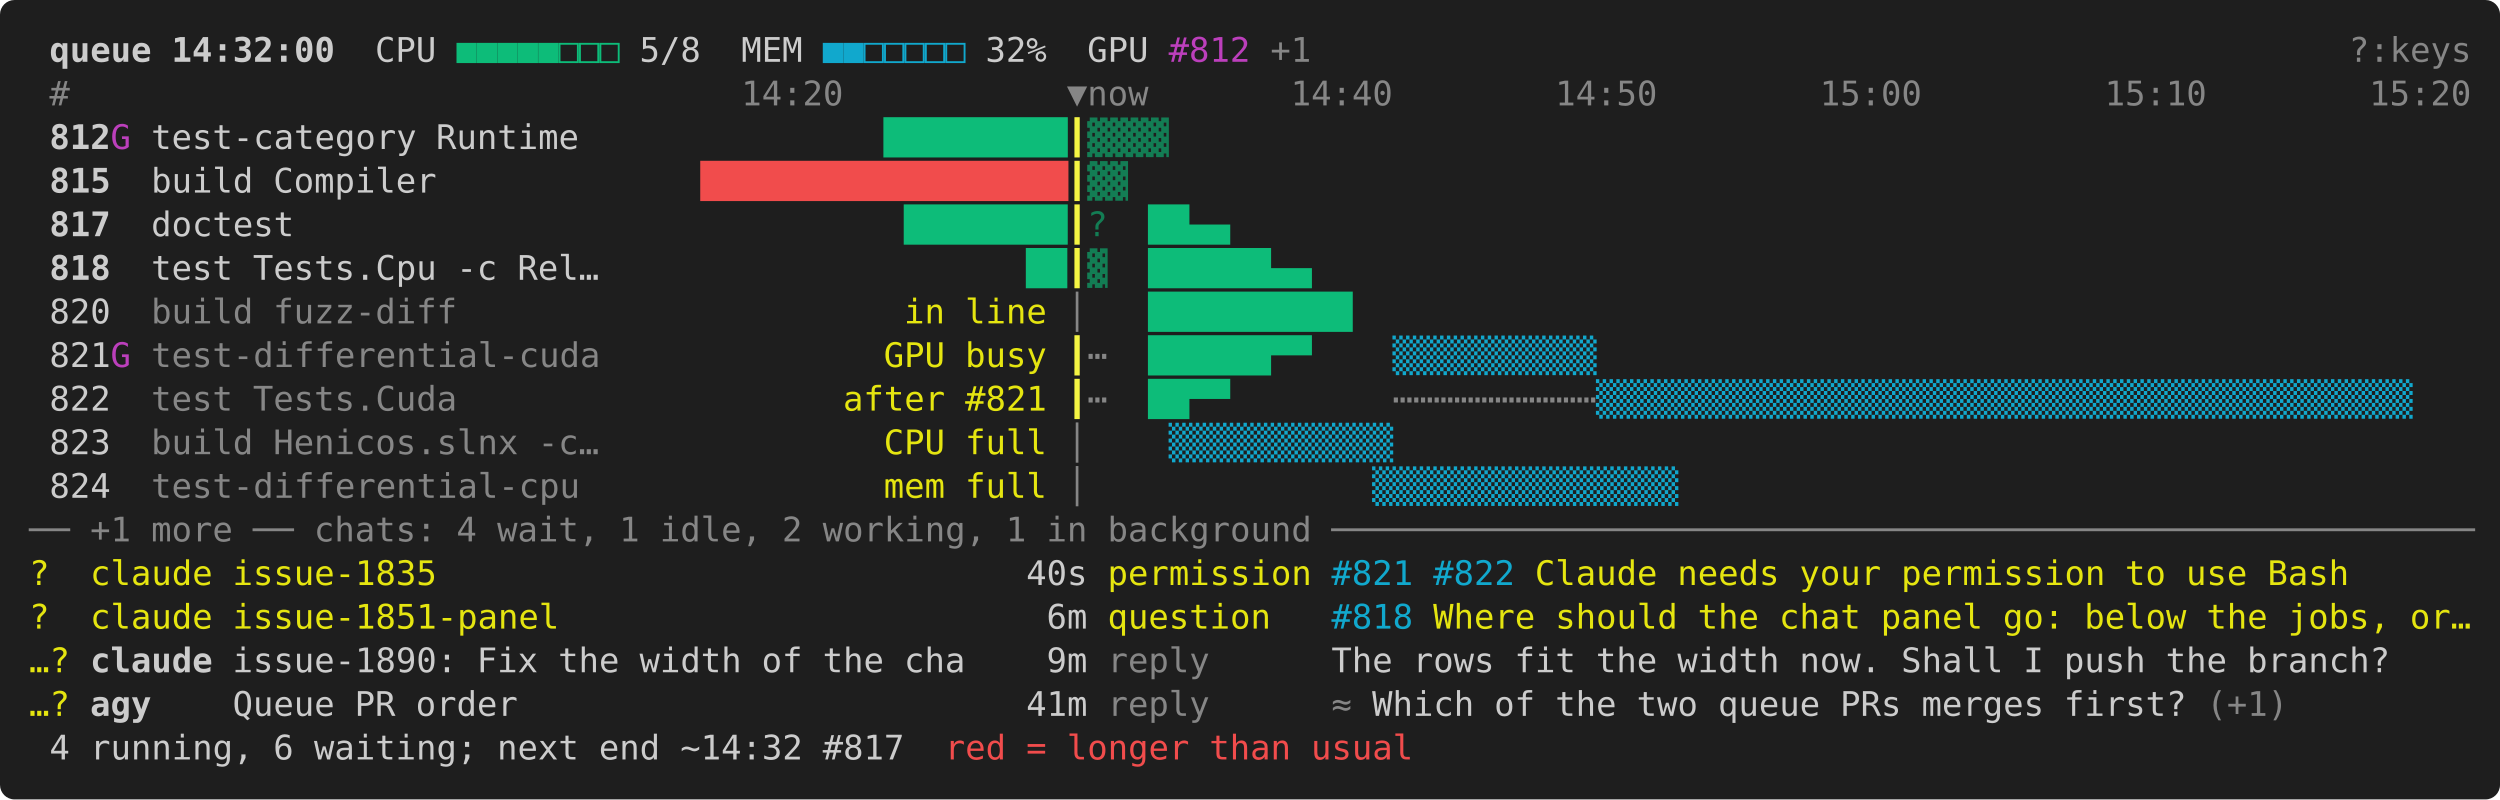
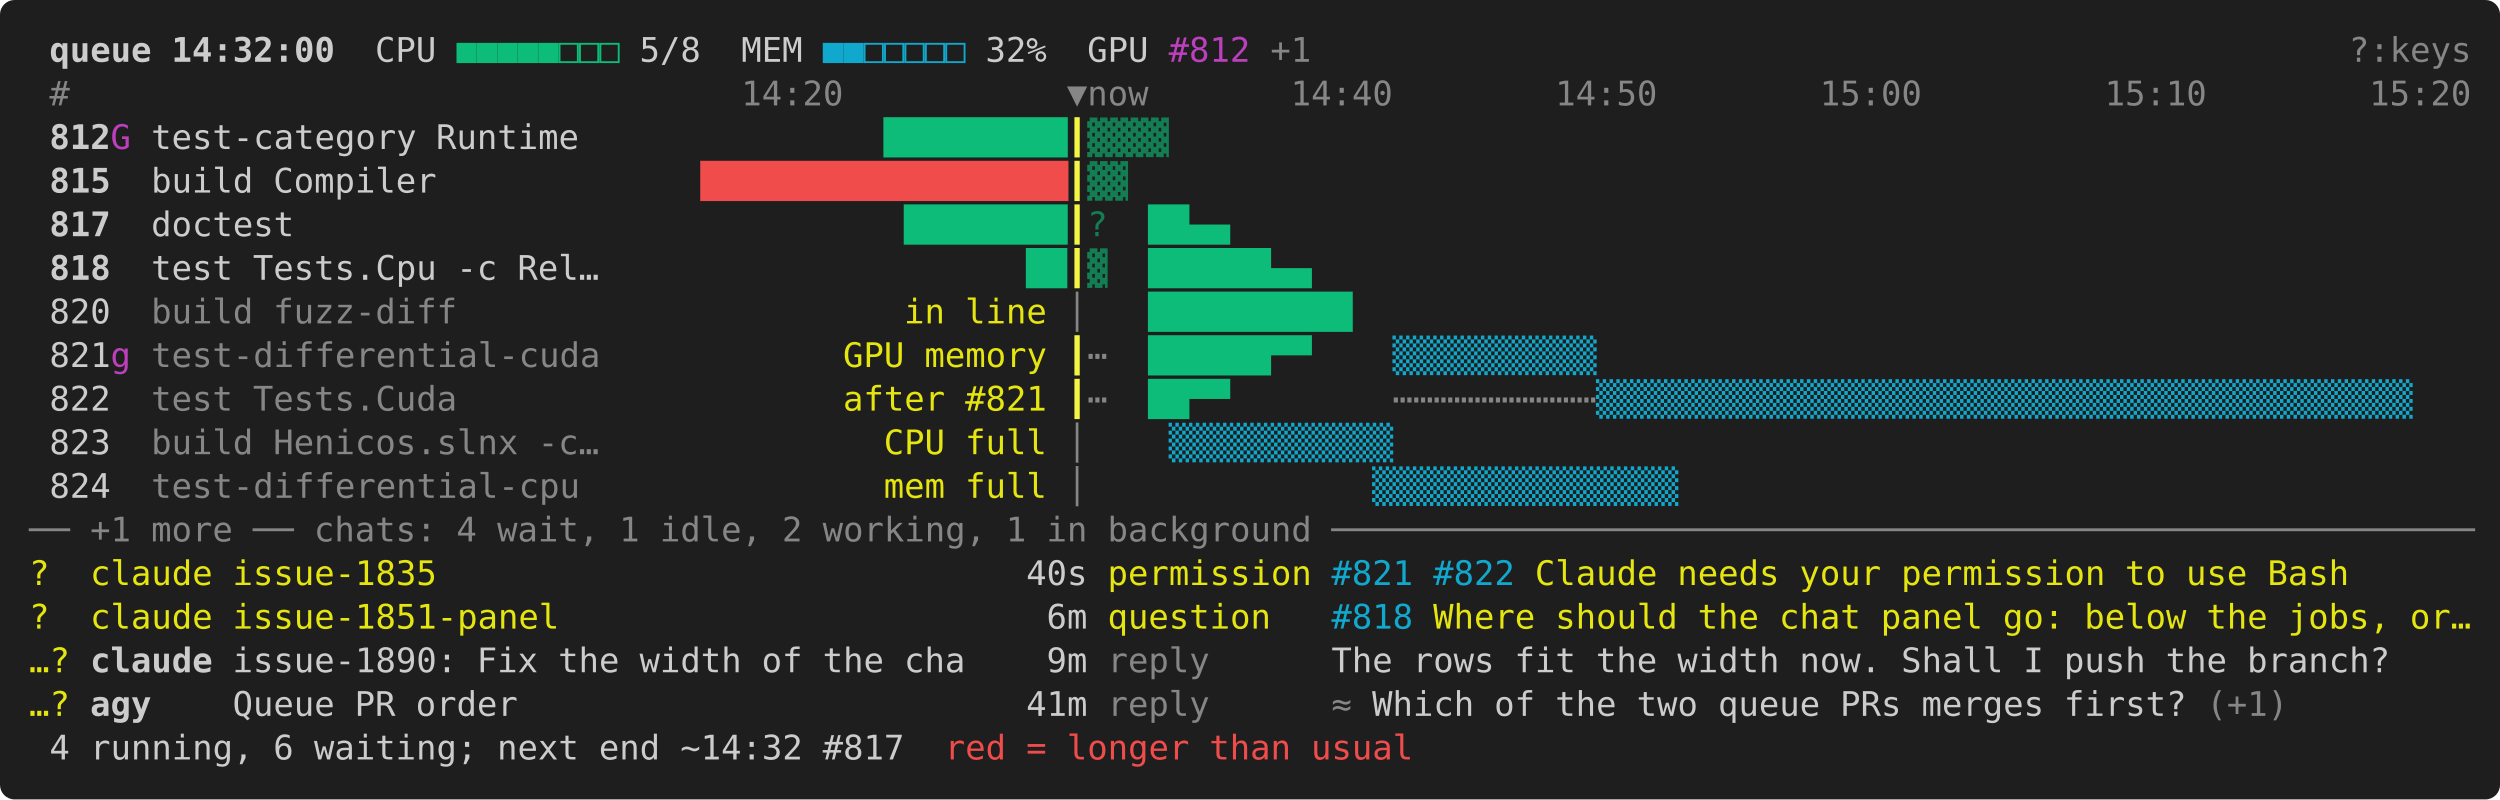
<svg xmlns="http://www.w3.org/2000/svg" width="1032" height="330" viewBox="0 0 1032 330">
  <rect width="100%" height="100%" rx="6" fill="#1e1e1e" />
  <g font-family="ui-monospace, SFMono-Regular, Menlo, Consolas, 'DejaVu Sans Mono', monospace" font-size="14">
    <text y="25.5">
      <tspan x="20.4" textLength="42" lengthAdjust="spacingAndGlyphs" fill="#cccccc" font-weight="bold">queue</tspan>
      <tspan x="70.8" textLength="67.2" lengthAdjust="spacingAndGlyphs" fill="#cccccc" font-weight="bold">14:32:00</tspan>
      <tspan x="154.8" textLength="25.2" lengthAdjust="spacingAndGlyphs" fill="#cccccc">CPU</tspan>
      <tspan x="188.4" textLength="67.2" lengthAdjust="spacingAndGlyphs" fill="#0dbc79">■■■■■□□□</tspan>
      <tspan x="264" textLength="25.2" lengthAdjust="spacingAndGlyphs" fill="#cccccc">5/8</tspan>
      <tspan x="306" textLength="25.2" lengthAdjust="spacingAndGlyphs" fill="#cccccc">MEM</tspan>
      <tspan x="339.6" textLength="58.8" lengthAdjust="spacingAndGlyphs" fill="#11a8cd">■■□□□□□</tspan>
      <tspan x="406.8" textLength="25.2" lengthAdjust="spacingAndGlyphs" fill="#cccccc">32%</tspan>
      <tspan x="448.8" textLength="25.2" lengthAdjust="spacingAndGlyphs" fill="#cccccc">GPU</tspan>
      <tspan x="482.4" textLength="33.6" lengthAdjust="spacingAndGlyphs" fill="#bc3fbc">#812</tspan>
      <tspan x="524.4" textLength="16.8" lengthAdjust="spacingAndGlyphs" fill="#cccccc" fill-opacity="0.6">+1</tspan>
      <tspan x="969.6" textLength="50.4" lengthAdjust="spacingAndGlyphs" fill="#cccccc" fill-opacity="0.6">?:keys</tspan>
    </text>
    <text y="43.5">
      <tspan x="20.4" textLength="8.4" lengthAdjust="spacingAndGlyphs" fill="#cccccc" fill-opacity="0.6">#</tspan>
      <tspan x="306" textLength="42" lengthAdjust="spacingAndGlyphs" fill="#cccccc" fill-opacity="0.6">14:20</tspan>
      <tspan x="440.4" textLength="33.6" lengthAdjust="spacingAndGlyphs" fill="#cccccc" fill-opacity="0.6">▼now</tspan>
      <tspan x="532.8" textLength="42" lengthAdjust="spacingAndGlyphs" fill="#cccccc" fill-opacity="0.6">14:40</tspan>
      <tspan x="642" textLength="42" lengthAdjust="spacingAndGlyphs" fill="#cccccc" fill-opacity="0.6">14:50</tspan>
      <tspan x="751.2" textLength="42" lengthAdjust="spacingAndGlyphs" fill="#cccccc" fill-opacity="0.6">15:00</tspan>
      <tspan x="868.8" textLength="42" lengthAdjust="spacingAndGlyphs" fill="#cccccc" fill-opacity="0.6">15:10</tspan>
      <tspan x="978" textLength="42" lengthAdjust="spacingAndGlyphs" fill="#cccccc" fill-opacity="0.6">15:20</tspan>
    </text>
    <text y="61.5">
      <tspan x="20.4" textLength="25.2" lengthAdjust="spacingAndGlyphs" fill="#cccccc" font-weight="bold">812</tspan>
      <tspan x="45.6" textLength="8.4" lengthAdjust="spacingAndGlyphs" fill="#bc3fbc">G</tspan>
      <tspan x="62.4" textLength="109.2" lengthAdjust="spacingAndGlyphs" fill="#cccccc">test-category</tspan>
      <tspan x="180" textLength="58.8" lengthAdjust="spacingAndGlyphs" fill="#cccccc">Runtime</tspan>
      <tspan x="364.8" textLength="75.6" lengthAdjust="spacingAndGlyphs" fill="#0dbc79">█████████</tspan>
      <tspan x="440.4" textLength="8.4" lengthAdjust="spacingAndGlyphs" fill="#f5f543" font-weight="bold">┃</tspan>
      <tspan x="448.8" textLength="33.6" lengthAdjust="spacingAndGlyphs" fill="#0dbc79" fill-opacity="0.6">▓▓▓▓</tspan>
    </text>
    <text y="79.5">
      <tspan x="20.4" textLength="25.2" lengthAdjust="spacingAndGlyphs" fill="#cccccc" font-weight="bold">815</tspan>
      <tspan x="62.4" textLength="42" lengthAdjust="spacingAndGlyphs" fill="#cccccc">build</tspan>
      <tspan x="112.8" textLength="67.2" lengthAdjust="spacingAndGlyphs" fill="#cccccc">Compiler</tspan>
      <tspan x="289.2" textLength="151.2" lengthAdjust="spacingAndGlyphs" fill="#f14c4c">██████████████████</tspan>
      <tspan x="440.4" textLength="8.4" lengthAdjust="spacingAndGlyphs" fill="#f5f543" font-weight="bold">┃</tspan>
      <tspan x="448.8" textLength="16.8" lengthAdjust="spacingAndGlyphs" fill="#0dbc79" fill-opacity="0.6">▓▓</tspan>
    </text>
    <text y="97.5">
      <tspan x="20.4" textLength="25.2" lengthAdjust="spacingAndGlyphs" fill="#cccccc" font-weight="bold">817</tspan>
      <tspan x="62.4" textLength="58.8" lengthAdjust="spacingAndGlyphs" fill="#cccccc">doctest</tspan>
      <tspan x="373.2" textLength="67.2" lengthAdjust="spacingAndGlyphs" fill="#0dbc79">████████</tspan>
      <tspan x="440.4" textLength="8.4" lengthAdjust="spacingAndGlyphs" fill="#f5f543" font-weight="bold">┃</tspan>
      <tspan x="448.8" textLength="8.4" lengthAdjust="spacingAndGlyphs" fill="#0dbc79" fill-opacity="0.6">?</tspan>
      <tspan x="474" textLength="33.6" lengthAdjust="spacingAndGlyphs" fill="#0dbc79">██▄▄</tspan>
    </text>
    <text y="115.5">
      <tspan x="20.4" textLength="25.2" lengthAdjust="spacingAndGlyphs" fill="#cccccc" font-weight="bold">818</tspan>
      <tspan x="62.4" textLength="33.6" lengthAdjust="spacingAndGlyphs" fill="#cccccc">test</tspan>
      <tspan x="104.4" textLength="75.6" lengthAdjust="spacingAndGlyphs" fill="#cccccc">Tests.Cpu</tspan>
      <tspan x="188.4" textLength="16.8" lengthAdjust="spacingAndGlyphs" fill="#cccccc">-c</tspan>
      <tspan x="213.6" textLength="33.6" lengthAdjust="spacingAndGlyphs" fill="#cccccc">Rel…</tspan>
      <tspan x="423.6" textLength="16.8" lengthAdjust="spacingAndGlyphs" fill="#0dbc79">██</tspan>
      <tspan x="440.4" textLength="8.4" lengthAdjust="spacingAndGlyphs" fill="#f5f543" font-weight="bold">┃</tspan>
      <tspan x="448.8" textLength="8.4" lengthAdjust="spacingAndGlyphs" fill="#0dbc79" fill-opacity="0.6">▓</tspan>
      <tspan x="474" textLength="67.2" lengthAdjust="spacingAndGlyphs" fill="#0dbc79">██████▄▄</tspan>
    </text>
    <text y="133.5">
      <tspan x="20.4" textLength="25.2" lengthAdjust="spacingAndGlyphs" fill="#cccccc">820</tspan>
      <tspan x="62.4" textLength="42" lengthAdjust="spacingAndGlyphs" fill="#cccccc" fill-opacity="0.6">build</tspan>
      <tspan x="112.8" textLength="75.6" lengthAdjust="spacingAndGlyphs" fill="#cccccc" fill-opacity="0.6">fuzz-diff</tspan>
      <tspan x="373.2" textLength="16.8" lengthAdjust="spacingAndGlyphs" fill="#e5e510">in</tspan>
      <tspan x="398.4" textLength="33.6" lengthAdjust="spacingAndGlyphs" fill="#e5e510">line</tspan>
      <tspan x="440.4" textLength="8.4" lengthAdjust="spacingAndGlyphs" fill="#cccccc" fill-opacity="0.6">│</tspan>
      <tspan x="474" textLength="84" lengthAdjust="spacingAndGlyphs" fill="#0dbc79">██████████</tspan>
    </text>
    <text y="151.5">
      <tspan x="20.4" textLength="25.2" lengthAdjust="spacingAndGlyphs" fill="#cccccc">821</tspan>
-       <tspan x="45.6" textLength="8.4" lengthAdjust="spacingAndGlyphs" fill="#bc3fbc">G</tspan>
+       <tspan x="45.6" textLength="8.4" lengthAdjust="spacingAndGlyphs" fill="#bc3fbc">g</tspan>
      <tspan x="62.4" textLength="184.8" lengthAdjust="spacingAndGlyphs" fill="#cccccc" fill-opacity="0.6">test-differential-cuda</tspan>
-       <tspan x="364.8" textLength="25.2" lengthAdjust="spacingAndGlyphs" fill="#e5e510">GPU</tspan>
-       <tspan x="398.4" textLength="33.6" lengthAdjust="spacingAndGlyphs" fill="#e5e510">busy</tspan>
+       <tspan x="348" textLength="25.2" lengthAdjust="spacingAndGlyphs" fill="#e5e510">GPU</tspan>
+       <tspan x="381.6" textLength="50.4" lengthAdjust="spacingAndGlyphs" fill="#e5e510">memory</tspan>
      <tspan x="440.4" textLength="8.4" lengthAdjust="spacingAndGlyphs" fill="#f5f543" font-weight="bold">┃</tspan>
      <tspan x="448.8" textLength="8.4" lengthAdjust="spacingAndGlyphs" fill="#cccccc" fill-opacity="0.6">⋯</tspan>
      <tspan x="474" textLength="67.2" lengthAdjust="spacingAndGlyphs" fill="#0dbc79">██████▀▀</tspan>
      <tspan x="574.8" textLength="84" lengthAdjust="spacingAndGlyphs" fill="#11a8cd">▒▒▒▒▒▒▒▒▒▒</tspan>
    </text>
    <text y="169.5">
      <tspan x="20.4" textLength="25.2" lengthAdjust="spacingAndGlyphs" fill="#cccccc">822</tspan>
      <tspan x="62.4" textLength="33.6" lengthAdjust="spacingAndGlyphs" fill="#cccccc" fill-opacity="0.6">test</tspan>
      <tspan x="104.4" textLength="84" lengthAdjust="spacingAndGlyphs" fill="#cccccc" fill-opacity="0.6">Tests.Cuda</tspan>
      <tspan x="348" textLength="42" lengthAdjust="spacingAndGlyphs" fill="#e5e510">after</tspan>
      <tspan x="398.4" textLength="33.6" lengthAdjust="spacingAndGlyphs" fill="#e5e510">#821</tspan>
      <tspan x="440.4" textLength="8.4" lengthAdjust="spacingAndGlyphs" fill="#f5f543" font-weight="bold">┃</tspan>
      <tspan x="448.8" textLength="8.4" lengthAdjust="spacingAndGlyphs" fill="#cccccc" fill-opacity="0.6">⋯</tspan>
      <tspan x="474" textLength="33.6" lengthAdjust="spacingAndGlyphs" fill="#0dbc79">██▀▀</tspan>
      <tspan x="574.8" textLength="84" lengthAdjust="spacingAndGlyphs" fill="#cccccc" fill-opacity="0.6">⋯⋯⋯⋯⋯⋯⋯⋯⋯⋯</tspan>
      <tspan x="658.8" textLength="336" lengthAdjust="spacingAndGlyphs" fill="#11a8cd">▒▒▒▒▒▒▒▒▒▒▒▒▒▒▒▒▒▒▒▒▒▒▒▒▒▒▒▒▒▒▒▒▒▒▒▒▒▒▒▒</tspan>
    </text>
    <text y="187.5">
      <tspan x="20.4" textLength="25.2" lengthAdjust="spacingAndGlyphs" fill="#cccccc">823</tspan>
      <tspan x="62.4" textLength="42" lengthAdjust="spacingAndGlyphs" fill="#cccccc" fill-opacity="0.6">build</tspan>
      <tspan x="112.8" textLength="100.8" lengthAdjust="spacingAndGlyphs" fill="#cccccc" fill-opacity="0.6">Henicos.slnx</tspan>
      <tspan x="222" textLength="25.2" lengthAdjust="spacingAndGlyphs" fill="#cccccc" fill-opacity="0.6">-c…</tspan>
      <tspan x="364.8" textLength="25.2" lengthAdjust="spacingAndGlyphs" fill="#e5e510">CPU</tspan>
      <tspan x="398.4" textLength="33.6" lengthAdjust="spacingAndGlyphs" fill="#e5e510">full</tspan>
      <tspan x="440.4" textLength="8.4" lengthAdjust="spacingAndGlyphs" fill="#cccccc" fill-opacity="0.6">│</tspan>
      <tspan x="482.4" textLength="92.4" lengthAdjust="spacingAndGlyphs" fill="#11a8cd">▒▒▒▒▒▒▒▒▒▒▒</tspan>
    </text>
    <text y="205.5">
      <tspan x="20.4" textLength="25.2" lengthAdjust="spacingAndGlyphs" fill="#cccccc">824</tspan>
      <tspan x="62.4" textLength="176.4" lengthAdjust="spacingAndGlyphs" fill="#cccccc" fill-opacity="0.6">test-differential-cpu</tspan>
      <tspan x="364.8" textLength="25.2" lengthAdjust="spacingAndGlyphs" fill="#e5e510">mem</tspan>
      <tspan x="398.4" textLength="33.6" lengthAdjust="spacingAndGlyphs" fill="#e5e510">full</tspan>
      <tspan x="440.4" textLength="8.4" lengthAdjust="spacingAndGlyphs" fill="#cccccc" fill-opacity="0.6">│</tspan>
      <tspan x="566.4" textLength="126" lengthAdjust="spacingAndGlyphs" fill="#11a8cd">▒▒▒▒▒▒▒▒▒▒▒▒▒▒▒</tspan>
    </text>
    <text y="223.5">
      <tspan x="12" textLength="16.8" lengthAdjust="spacingAndGlyphs" fill="#cccccc" fill-opacity="0.6">──</tspan>
      <tspan x="37.2" textLength="16.8" lengthAdjust="spacingAndGlyphs" fill="#cccccc" fill-opacity="0.6">+1</tspan>
      <tspan x="62.4" textLength="33.6" lengthAdjust="spacingAndGlyphs" fill="#cccccc" fill-opacity="0.6">more</tspan>
      <tspan x="104.4" textLength="16.8" lengthAdjust="spacingAndGlyphs" fill="#cccccc" fill-opacity="0.6">──</tspan>
      <tspan x="129.6" textLength="50.4" lengthAdjust="spacingAndGlyphs" fill="#cccccc" fill-opacity="0.6">chats:</tspan>
      <tspan x="188.4" textLength="8.4" lengthAdjust="spacingAndGlyphs" fill="#cccccc" fill-opacity="0.6">4</tspan>
      <tspan x="205.2" textLength="42" lengthAdjust="spacingAndGlyphs" fill="#cccccc" fill-opacity="0.6">wait,</tspan>
      <tspan x="255.6" textLength="8.4" lengthAdjust="spacingAndGlyphs" fill="#cccccc" fill-opacity="0.6">1</tspan>
      <tspan x="272.4" textLength="42" lengthAdjust="spacingAndGlyphs" fill="#cccccc" fill-opacity="0.6">idle,</tspan>
      <tspan x="322.8" textLength="8.4" lengthAdjust="spacingAndGlyphs" fill="#cccccc" fill-opacity="0.6">2</tspan>
      <tspan x="339.6" textLength="67.2" lengthAdjust="spacingAndGlyphs" fill="#cccccc" fill-opacity="0.6">working,</tspan>
      <tspan x="415.2" textLength="8.4" lengthAdjust="spacingAndGlyphs" fill="#cccccc" fill-opacity="0.6">1</tspan>
      <tspan x="432" textLength="16.8" lengthAdjust="spacingAndGlyphs" fill="#cccccc" fill-opacity="0.6">in</tspan>
      <tspan x="457.2" textLength="84" lengthAdjust="spacingAndGlyphs" fill="#cccccc" fill-opacity="0.6">background</tspan>
      <tspan x="549.6" textLength="470.4" lengthAdjust="spacingAndGlyphs" fill="#cccccc" fill-opacity="0.6">────────────────────────────────────────────────────────</tspan>
    </text>
    <text y="241.5">
      <tspan x="12" textLength="8.4" lengthAdjust="spacingAndGlyphs" fill="#e5e510">?</tspan>
      <tspan x="37.2" textLength="50.4" lengthAdjust="spacingAndGlyphs" fill="#e5e510">claude</tspan>
      <tspan x="96" textLength="84" lengthAdjust="spacingAndGlyphs" fill="#e5e510">issue-1835</tspan>
      <tspan x="423.6" textLength="25.2" lengthAdjust="spacingAndGlyphs" fill="#cccccc">40s</tspan>
      <tspan x="457.2" textLength="84" lengthAdjust="spacingAndGlyphs" fill="#e5e510">permission</tspan>
      <tspan x="549.6" textLength="33.6" lengthAdjust="spacingAndGlyphs" fill="#11a8cd">#821</tspan>
      <tspan x="591.6" textLength="33.6" lengthAdjust="spacingAndGlyphs" fill="#11a8cd">#822</tspan>
      <tspan x="633.6" textLength="50.4" lengthAdjust="spacingAndGlyphs" fill="#e5e510">Claude</tspan>
      <tspan x="692.4" textLength="42" lengthAdjust="spacingAndGlyphs" fill="#e5e510">needs</tspan>
      <tspan x="742.8" textLength="33.6" lengthAdjust="spacingAndGlyphs" fill="#e5e510">your</tspan>
      <tspan x="784.8" textLength="84" lengthAdjust="spacingAndGlyphs" fill="#e5e510">permission</tspan>
      <tspan x="877.2" textLength="16.8" lengthAdjust="spacingAndGlyphs" fill="#e5e510">to</tspan>
      <tspan x="902.4" textLength="25.2" lengthAdjust="spacingAndGlyphs" fill="#e5e510">use</tspan>
      <tspan x="936" textLength="33.6" lengthAdjust="spacingAndGlyphs" fill="#e5e510">Bash</tspan>
    </text>
    <text y="259.5">
      <tspan x="12" textLength="8.4" lengthAdjust="spacingAndGlyphs" fill="#e5e510">?</tspan>
      <tspan x="37.2" textLength="50.4" lengthAdjust="spacingAndGlyphs" fill="#e5e510">claude</tspan>
      <tspan x="96" textLength="134.4" lengthAdjust="spacingAndGlyphs" fill="#e5e510">issue-1851-panel</tspan>
      <tspan x="432" textLength="16.8" lengthAdjust="spacingAndGlyphs" fill="#cccccc">6m</tspan>
      <tspan x="457.2" textLength="67.2" lengthAdjust="spacingAndGlyphs" fill="#e5e510">question</tspan>
      <tspan x="549.6" textLength="33.6" lengthAdjust="spacingAndGlyphs" fill="#11a8cd">#818</tspan>
      <tspan x="591.6" textLength="42" lengthAdjust="spacingAndGlyphs" fill="#e5e510">Where</tspan>
      <tspan x="642" textLength="50.4" lengthAdjust="spacingAndGlyphs" fill="#e5e510">should</tspan>
      <tspan x="700.8" textLength="25.2" lengthAdjust="spacingAndGlyphs" fill="#e5e510">the</tspan>
      <tspan x="734.4" textLength="33.6" lengthAdjust="spacingAndGlyphs" fill="#e5e510">chat</tspan>
      <tspan x="776.4" textLength="42" lengthAdjust="spacingAndGlyphs" fill="#e5e510">panel</tspan>
      <tspan x="826.8" textLength="25.2" lengthAdjust="spacingAndGlyphs" fill="#e5e510">go:</tspan>
      <tspan x="860.4" textLength="42" lengthAdjust="spacingAndGlyphs" fill="#e5e510">below</tspan>
      <tspan x="910.8" textLength="25.2" lengthAdjust="spacingAndGlyphs" fill="#e5e510">the</tspan>
      <tspan x="944.4" textLength="42" lengthAdjust="spacingAndGlyphs" fill="#e5e510">jobs,</tspan>
      <tspan x="994.8" textLength="25.2" lengthAdjust="spacingAndGlyphs" fill="#e5e510">or…</tspan>
    </text>
    <text y="277.5">
      <tspan x="12" textLength="16.8" lengthAdjust="spacingAndGlyphs" fill="#e5e510">…?</tspan>
      <tspan x="37.2" textLength="50.4" lengthAdjust="spacingAndGlyphs" fill="#cccccc" font-weight="bold">claude</tspan>
      <tspan x="96" textLength="92.4" lengthAdjust="spacingAndGlyphs" fill="#cccccc">issue-1890:</tspan>
      <tspan x="196.8" textLength="25.2" lengthAdjust="spacingAndGlyphs" fill="#cccccc">Fix</tspan>
      <tspan x="230.4" textLength="25.2" lengthAdjust="spacingAndGlyphs" fill="#cccccc">the</tspan>
      <tspan x="264" textLength="42" lengthAdjust="spacingAndGlyphs" fill="#cccccc">width</tspan>
      <tspan x="314.4" textLength="16.8" lengthAdjust="spacingAndGlyphs" fill="#cccccc">of</tspan>
      <tspan x="339.6" textLength="25.2" lengthAdjust="spacingAndGlyphs" fill="#cccccc">the</tspan>
      <tspan x="373.2" textLength="25.2" lengthAdjust="spacingAndGlyphs" fill="#cccccc">cha</tspan>
      <tspan x="432" textLength="16.8" lengthAdjust="spacingAndGlyphs" fill="#cccccc">9m</tspan>
      <tspan x="457.2" textLength="42" lengthAdjust="spacingAndGlyphs" fill="#cccccc" fill-opacity="0.6">reply</tspan>
      <tspan x="549.6" textLength="25.2" lengthAdjust="spacingAndGlyphs" fill="#cccccc">The</tspan>
      <tspan x="583.2" textLength="33.6" lengthAdjust="spacingAndGlyphs" fill="#cccccc">rows</tspan>
      <tspan x="625.2" textLength="25.2" lengthAdjust="spacingAndGlyphs" fill="#cccccc">fit</tspan>
      <tspan x="658.8" textLength="25.2" lengthAdjust="spacingAndGlyphs" fill="#cccccc">the</tspan>
      <tspan x="692.4" textLength="42" lengthAdjust="spacingAndGlyphs" fill="#cccccc">width</tspan>
      <tspan x="742.8" textLength="33.6" lengthAdjust="spacingAndGlyphs" fill="#cccccc">now.</tspan>
      <tspan x="784.8" textLength="42" lengthAdjust="spacingAndGlyphs" fill="#cccccc">Shall</tspan>
      <tspan x="835.2" textLength="8.4" lengthAdjust="spacingAndGlyphs" fill="#cccccc">I</tspan>
      <tspan x="852" textLength="33.6" lengthAdjust="spacingAndGlyphs" fill="#cccccc">push</tspan>
      <tspan x="894" textLength="25.2" lengthAdjust="spacingAndGlyphs" fill="#cccccc">the</tspan>
      <tspan x="927.6" textLength="58.8" lengthAdjust="spacingAndGlyphs" fill="#cccccc">branch?</tspan>
    </text>
    <text y="295.5">
      <tspan x="12" textLength="16.8" lengthAdjust="spacingAndGlyphs" fill="#e5e510">…?</tspan>
      <tspan x="37.2" textLength="25.2" lengthAdjust="spacingAndGlyphs" fill="#cccccc" font-weight="bold">agy</tspan>
      <tspan x="96" textLength="42" lengthAdjust="spacingAndGlyphs" fill="#cccccc">Queue</tspan>
      <tspan x="146.4" textLength="16.8" lengthAdjust="spacingAndGlyphs" fill="#cccccc">PR</tspan>
      <tspan x="171.6" textLength="42" lengthAdjust="spacingAndGlyphs" fill="#cccccc">order</tspan>
      <tspan x="423.6" textLength="25.2" lengthAdjust="spacingAndGlyphs" fill="#cccccc">41m</tspan>
      <tspan x="457.2" textLength="42" lengthAdjust="spacingAndGlyphs" fill="#cccccc" fill-opacity="0.6">reply</tspan>
      <tspan x="549.6" textLength="8.4" lengthAdjust="spacingAndGlyphs" fill="#cccccc" fill-opacity="0.6">≈</tspan>
      <tspan x="566.4" textLength="42" lengthAdjust="spacingAndGlyphs" fill="#cccccc">Which</tspan>
      <tspan x="616.8" textLength="16.8" lengthAdjust="spacingAndGlyphs" fill="#cccccc">of</tspan>
      <tspan x="642" textLength="25.2" lengthAdjust="spacingAndGlyphs" fill="#cccccc">the</tspan>
      <tspan x="675.6" textLength="25.2" lengthAdjust="spacingAndGlyphs" fill="#cccccc">two</tspan>
      <tspan x="709.2" textLength="42" lengthAdjust="spacingAndGlyphs" fill="#cccccc">queue</tspan>
      <tspan x="759.6" textLength="25.2" lengthAdjust="spacingAndGlyphs" fill="#cccccc">PRs</tspan>
      <tspan x="793.2" textLength="50.4" lengthAdjust="spacingAndGlyphs" fill="#cccccc">merges</tspan>
      <tspan x="852" textLength="50.4" lengthAdjust="spacingAndGlyphs" fill="#cccccc">first?</tspan>
      <tspan x="910.8" textLength="33.6" lengthAdjust="spacingAndGlyphs" fill="#cccccc" fill-opacity="0.6">(+1)</tspan>
    </text>
    <text y="313.5">
      <tspan x="20.4" textLength="8.4" lengthAdjust="spacingAndGlyphs" fill="#cccccc">4</tspan>
      <tspan x="37.2" textLength="67.2" lengthAdjust="spacingAndGlyphs" fill="#cccccc">running,</tspan>
      <tspan x="112.8" textLength="8.4" lengthAdjust="spacingAndGlyphs" fill="#cccccc">6</tspan>
      <tspan x="129.6" textLength="67.2" lengthAdjust="spacingAndGlyphs" fill="#cccccc">waiting;</tspan>
      <tspan x="205.2" textLength="33.6" lengthAdjust="spacingAndGlyphs" fill="#cccccc">next</tspan>
      <tspan x="247.2" textLength="25.2" lengthAdjust="spacingAndGlyphs" fill="#cccccc">end</tspan>
      <tspan x="280.8" textLength="50.4" lengthAdjust="spacingAndGlyphs" fill="#cccccc">~14:32</tspan>
      <tspan x="339.6" textLength="33.6" lengthAdjust="spacingAndGlyphs" fill="#cccccc">#817</tspan>
      <tspan x="390" textLength="25.2" lengthAdjust="spacingAndGlyphs" fill="#f14c4c">red</tspan>
      <tspan x="423.6" textLength="8.4" lengthAdjust="spacingAndGlyphs" fill="#f14c4c">=</tspan>
      <tspan x="440.4" textLength="50.4" lengthAdjust="spacingAndGlyphs" fill="#f14c4c">longer</tspan>
      <tspan x="499.2" textLength="33.6" lengthAdjust="spacingAndGlyphs" fill="#f14c4c">than</tspan>
      <tspan x="541.2" textLength="42" lengthAdjust="spacingAndGlyphs" fill="#f14c4c">usual</tspan>
    </text>
  </g>
</svg>
